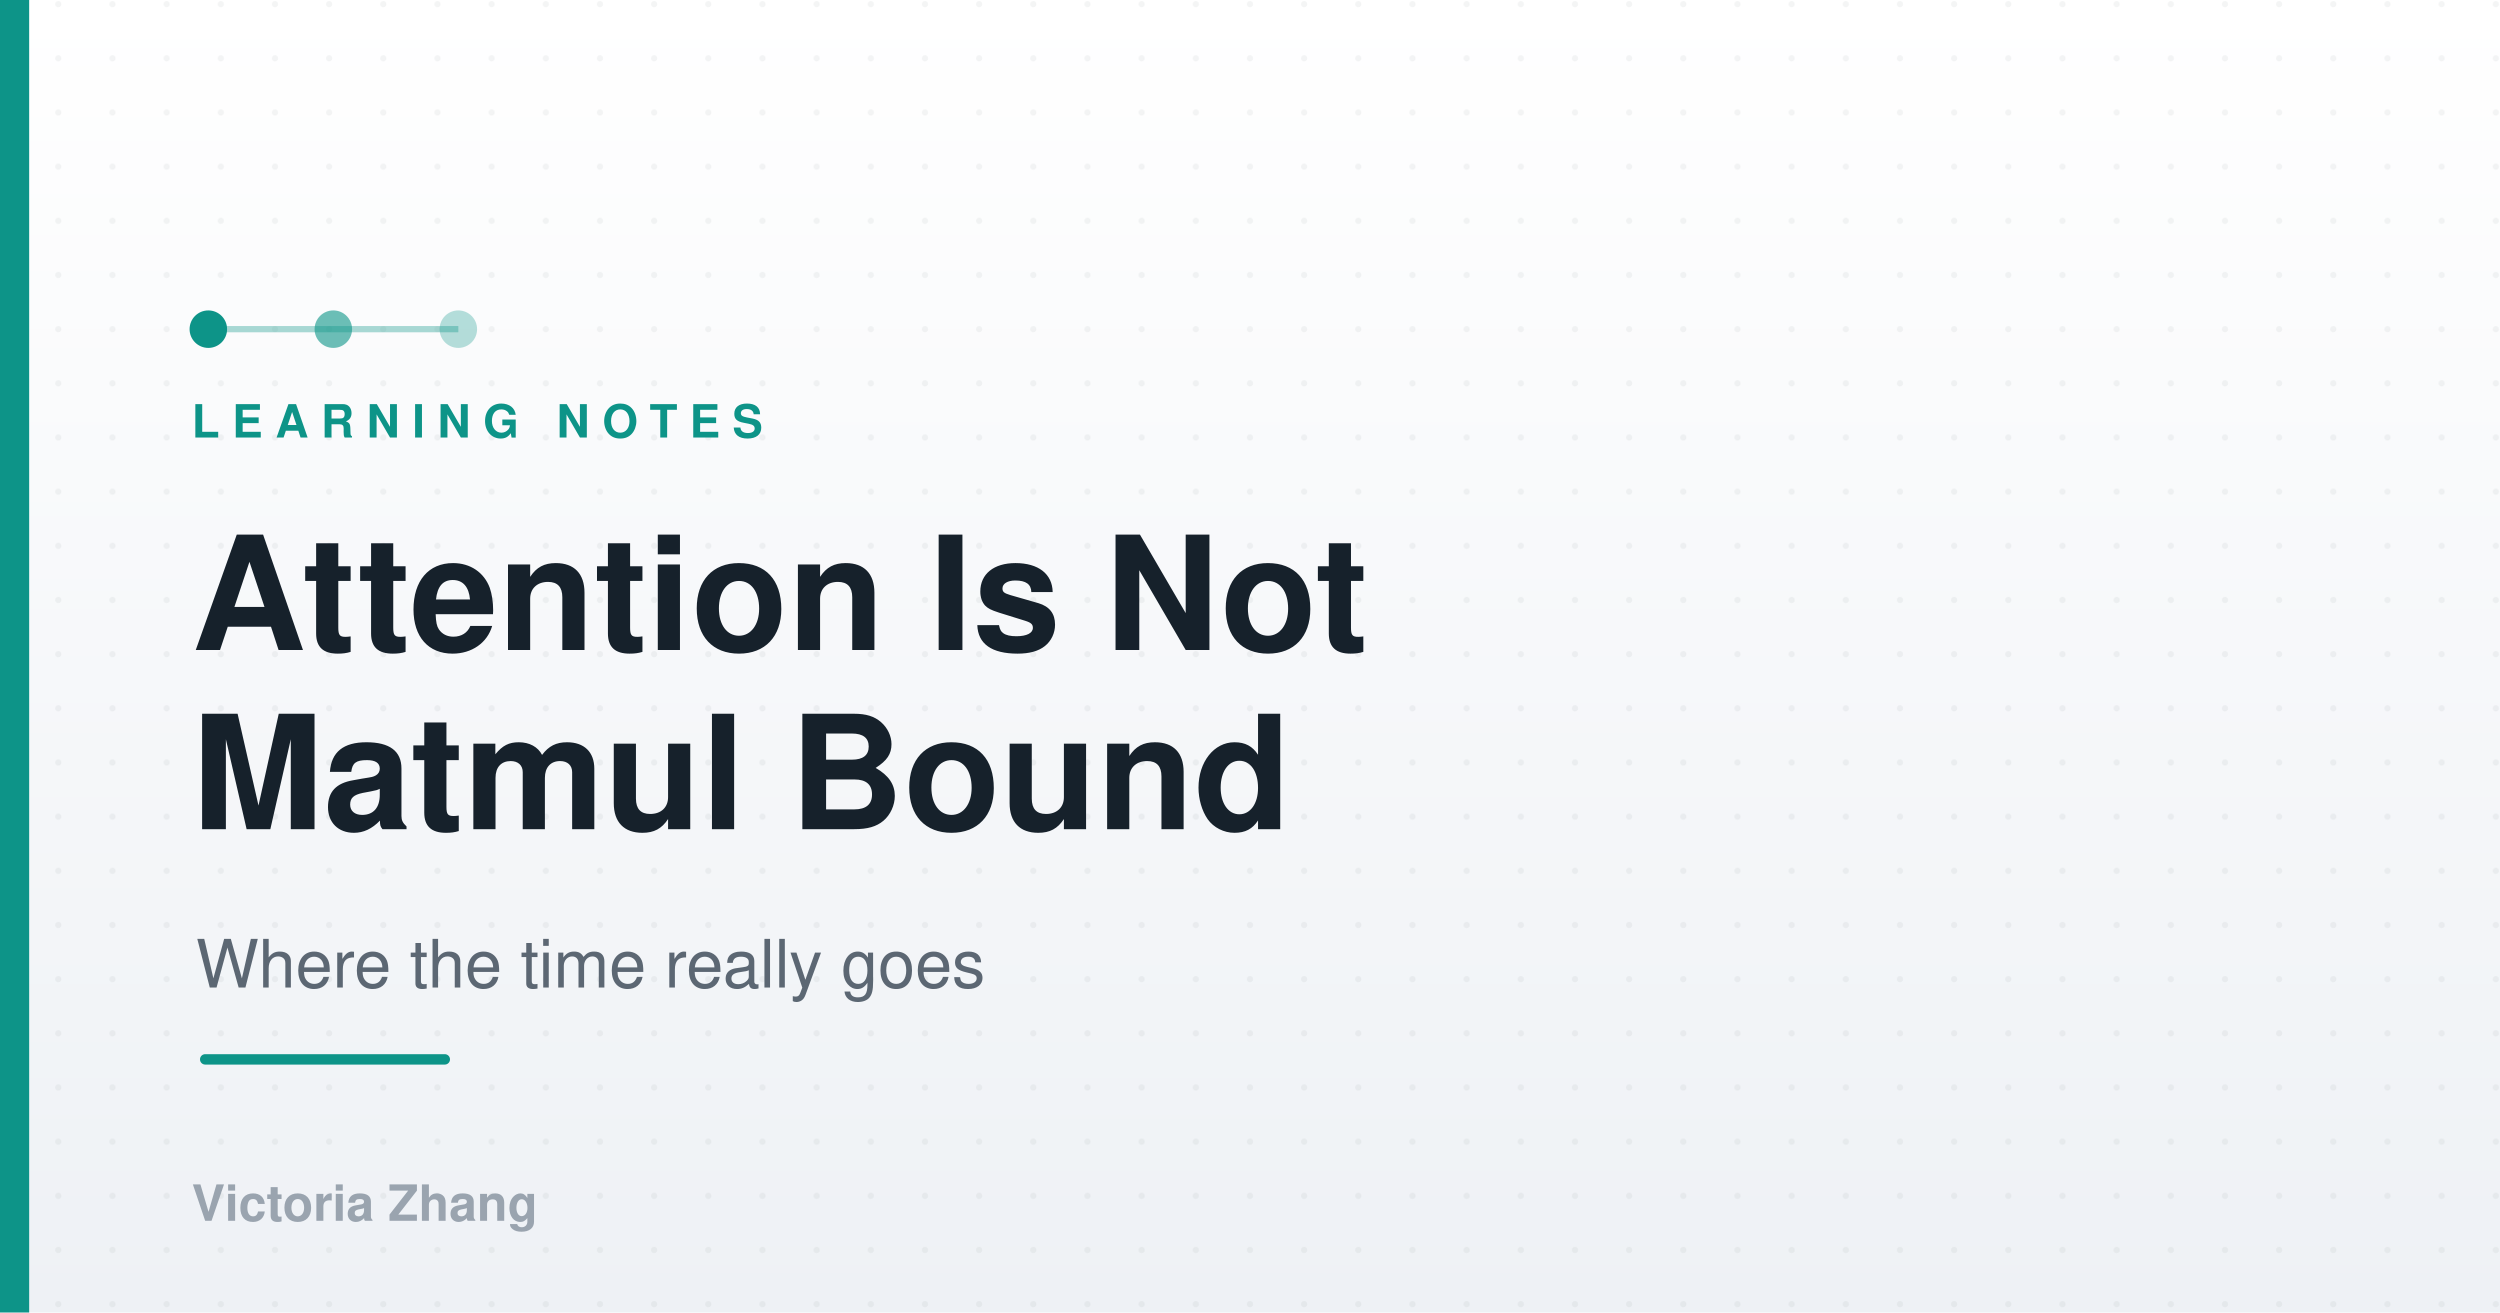
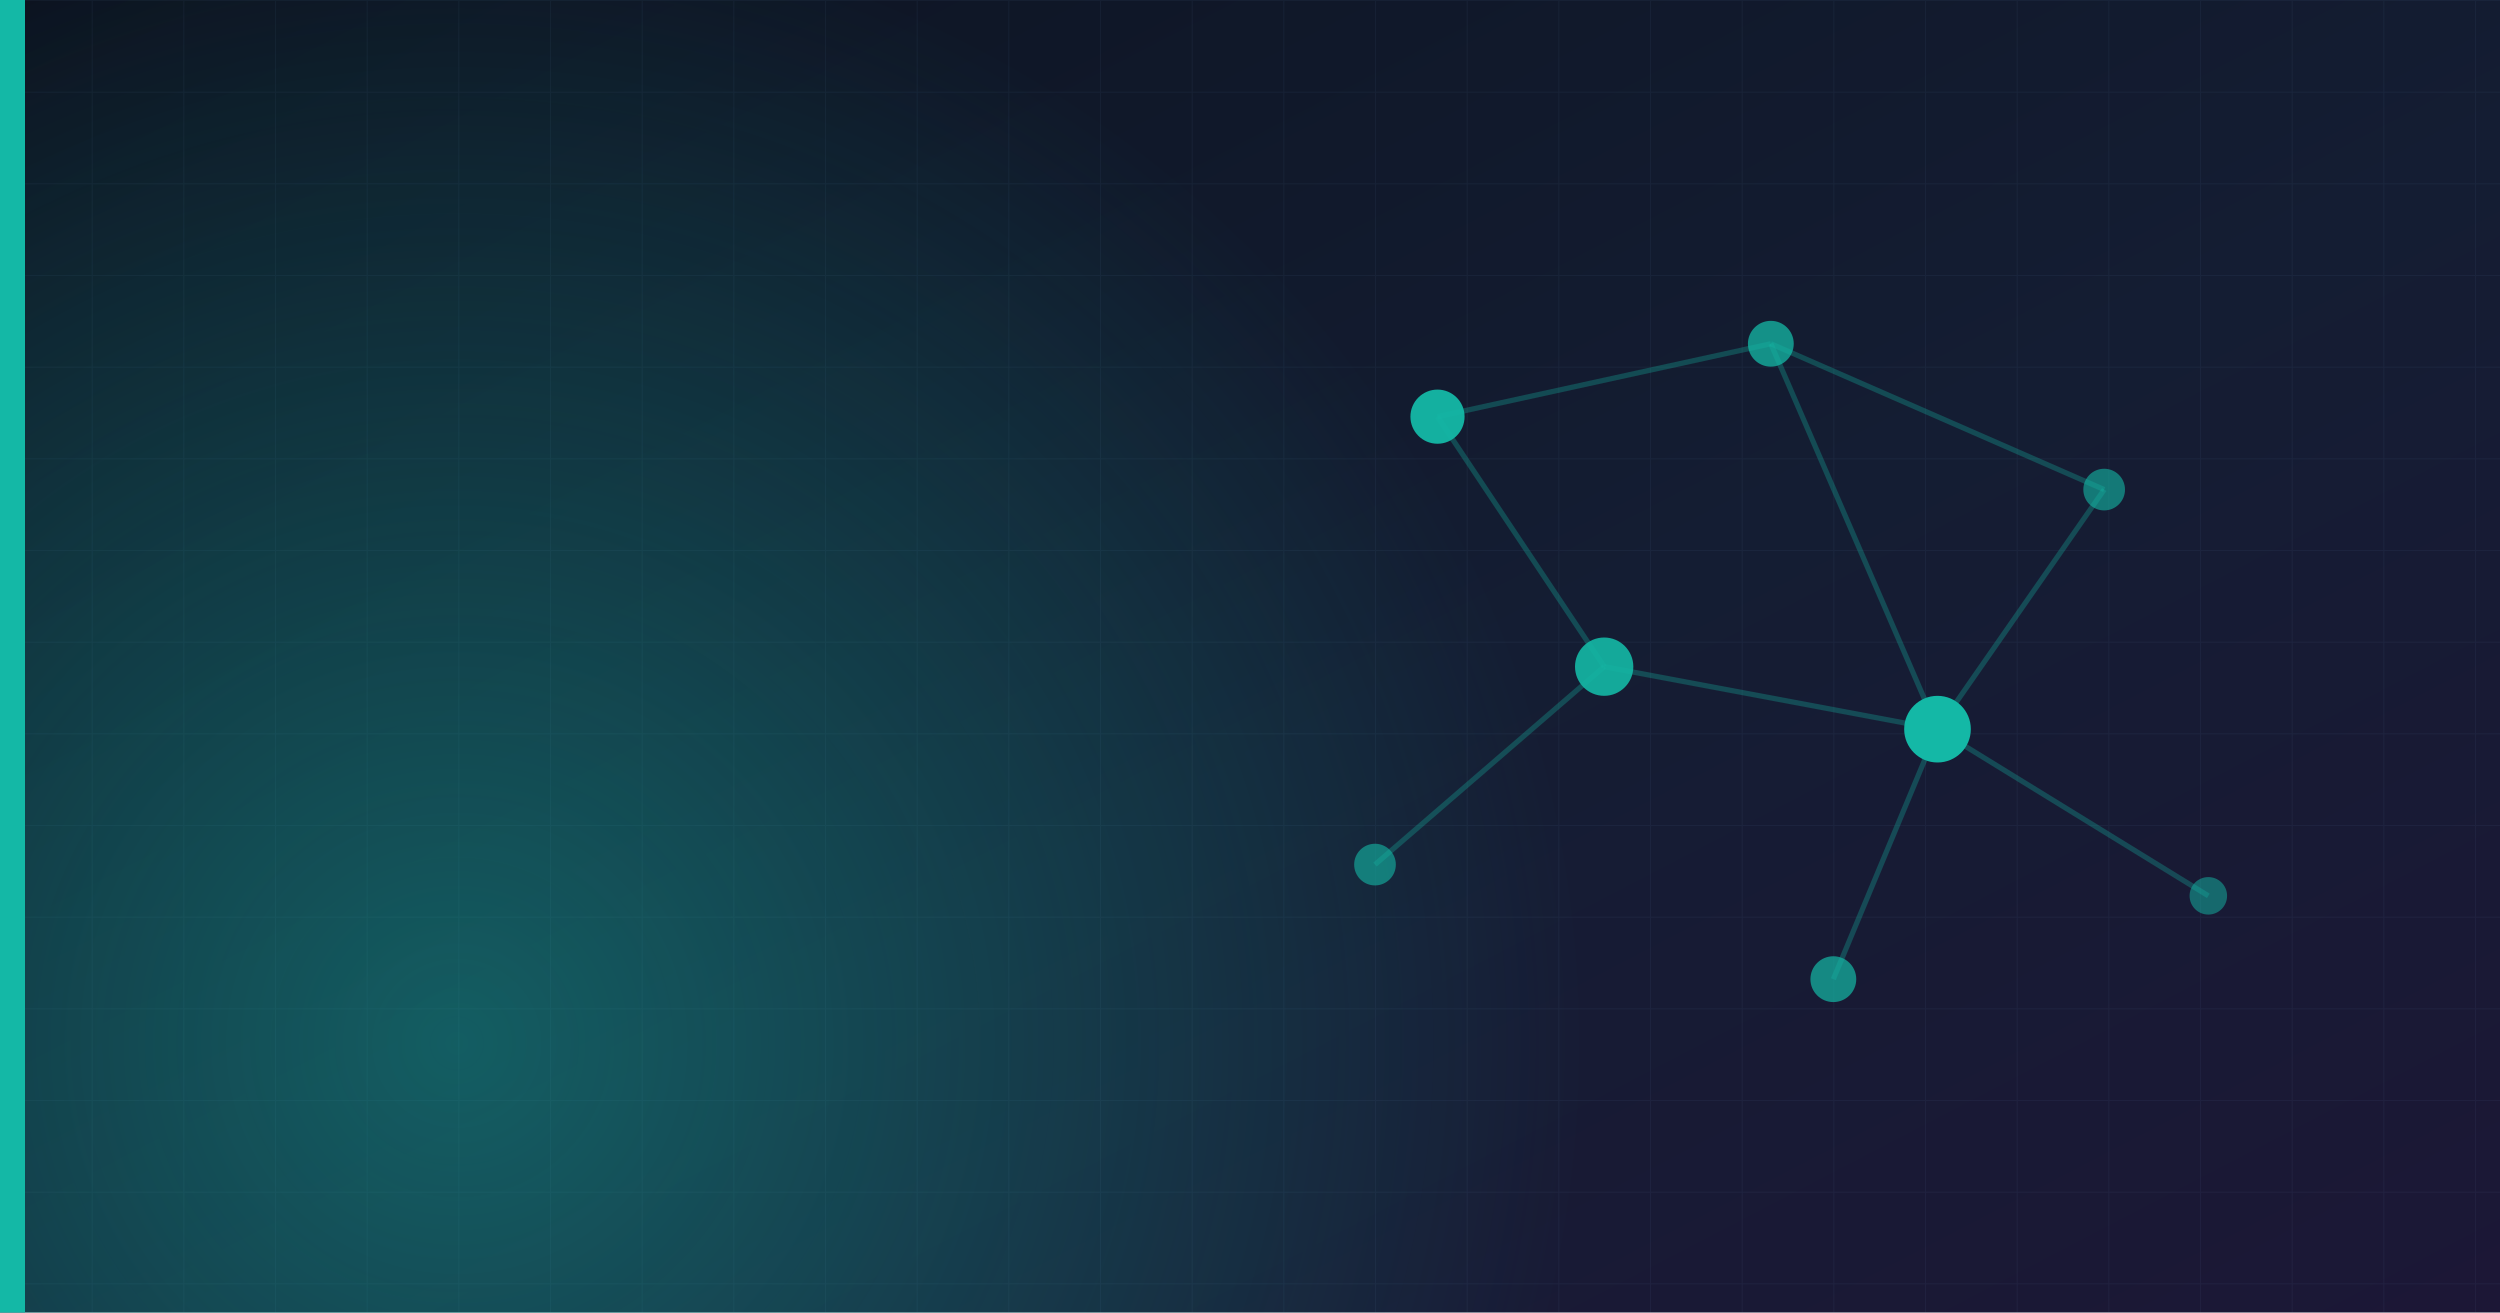
- <svg xmlns="http://www.w3.org/2000/svg" width="1200" height="630" viewBox="0 0 1200 630" font-family="-apple-system, BlinkMacSystemFont, 'Segoe UI', Helvetica, Arial, sans-serif">
+ <svg xmlns="http://www.w3.org/2000/svg" width="1200" height="630" viewBox="0 0 1200 630">
  <defs>
-     <linearGradient id="bgg" x1="0" y1="0" x2="0" y2="1">
-       <stop offset="0" stop-color="#ffffff" />
-       <stop offset="1" stop-color="#eef1f5" />
+     <linearGradient id="bg" x1="0" y1="0" x2="1" y2="1">
+       <stop offset="0" stop-color="#0c1320" />
+       <stop offset="0.55" stop-color="#141d33" />
+       <stop offset="1" stop-color="#1c1736" />
    </linearGradient>
-     <pattern id="dots" width="26" height="26" patternUnits="userSpaceOnUse">
-       <circle cx="2" cy="2" r="1.5" fill="#0f172a" fill-opacity="0.045" />
+     <radialGradient id="glow" cx="50%" cy="50%" r="50%">
+       <stop offset="0" stop-color="#14b8a6" stop-opacity="0.42" />
+       <stop offset="1" stop-color="#14b8a6" stop-opacity="0" />
+     </radialGradient>
+     <pattern id="grid" width="44" height="44" patternUnits="userSpaceOnUse">
+       <path d="M44 0H0V44" fill="none" stroke="#9fb4ff" stroke-opacity="0.05" stroke-width="1" />
    </pattern>
  </defs>
-   <rect width="1200" height="630" fill="url(#bgg)" />
-   <rect width="1200" height="630" fill="url(#dots)" />
-   <rect x="0" y="0" width="14" height="630" fill="#0d9488" />
-   <g transform="translate(92,150)">
-     <line x1="8" y1="8" x2="128" y2="8" stroke="#0d9488" stroke-width="3" stroke-opacity="0.35" />
-     <circle cx="8" cy="8" r="9" fill="#0d9488" />
-     <circle cx="68" cy="8" r="9" fill="#0d9488" fill-opacity="0.6" />
-     <circle cx="128" cy="8" r="9" fill="#0d9488" fill-opacity="0.3" />
+   <rect width="1200" height="630" fill="url(#bg)" />
+   <rect width="1200" height="630" fill="url(#grid)" />
+   <circle cx="220" cy="500" r="540" fill="url(#glow)" />
+   <rect x="0" y="0" width="12" height="630" fill="#14b8a6" />
+   <g stroke="#14b8a6" stroke-opacity="0.30" stroke-width="2.5" fill="none">
+     <line x1="690" y1="200" x2="850" y2="165" />
+     <line x1="850" y1="165" x2="1010" y2="235" />
+     <line x1="690" y1="200" x2="770" y2="320" />
+     <line x1="770" y1="320" x2="930" y2="350" />
+     <line x1="930" y1="350" x2="1060" y2="430" />
+     <line x1="1010" y1="235" x2="930" y2="350" />
+     <line x1="770" y1="320" x2="660" y2="415" />
+     <line x1="930" y1="350" x2="850" y2="165" />
+     <line x1="930" y1="350" x2="880" y2="470" />
  </g>
-   <text x="92" y="210" font-size="22" font-weight="700" letter-spacing="6" fill="#0d9488">LEARNING NOTES</text>
-   <text font-size="76" font-weight="800" fill="#16212b">
-     <tspan x="92" y="312">Attention Is Not</tspan>
-     <tspan x="92" y="398">Matmul Bound</tspan>
-   </text>
-   <text x="94" y="474" font-size="32" fill="#5c6773">Where the time really goes</text>
-   <rect x="96" y="506" width="120" height="5" rx="2.5" fill="#0d9488" />
-   <text x="92" y="586" font-size="24" font-weight="600" fill="#9aa4af">Victoria Zhang</text>
+   <g fill="#14b8a6">
+     <circle cx="690" cy="200" r="13" fill-opacity="0.95" />
+     <circle cx="850" cy="165" r="11" fill-opacity="0.75" />
+     <circle cx="1010" cy="235" r="10" fill-opacity="0.6" />
+     <circle cx="770" cy="320" r="14" fill-opacity="0.9" />
+     <circle cx="930" cy="350" r="16" fill-opacity="1" />
+     <circle cx="1060" cy="430" r="9" fill-opacity="0.5" />
+     <circle cx="660" cy="415" r="10" fill-opacity="0.6" />
+     <circle cx="880" cy="470" r="11" fill-opacity="0.7" />
+   </g>
</svg>
